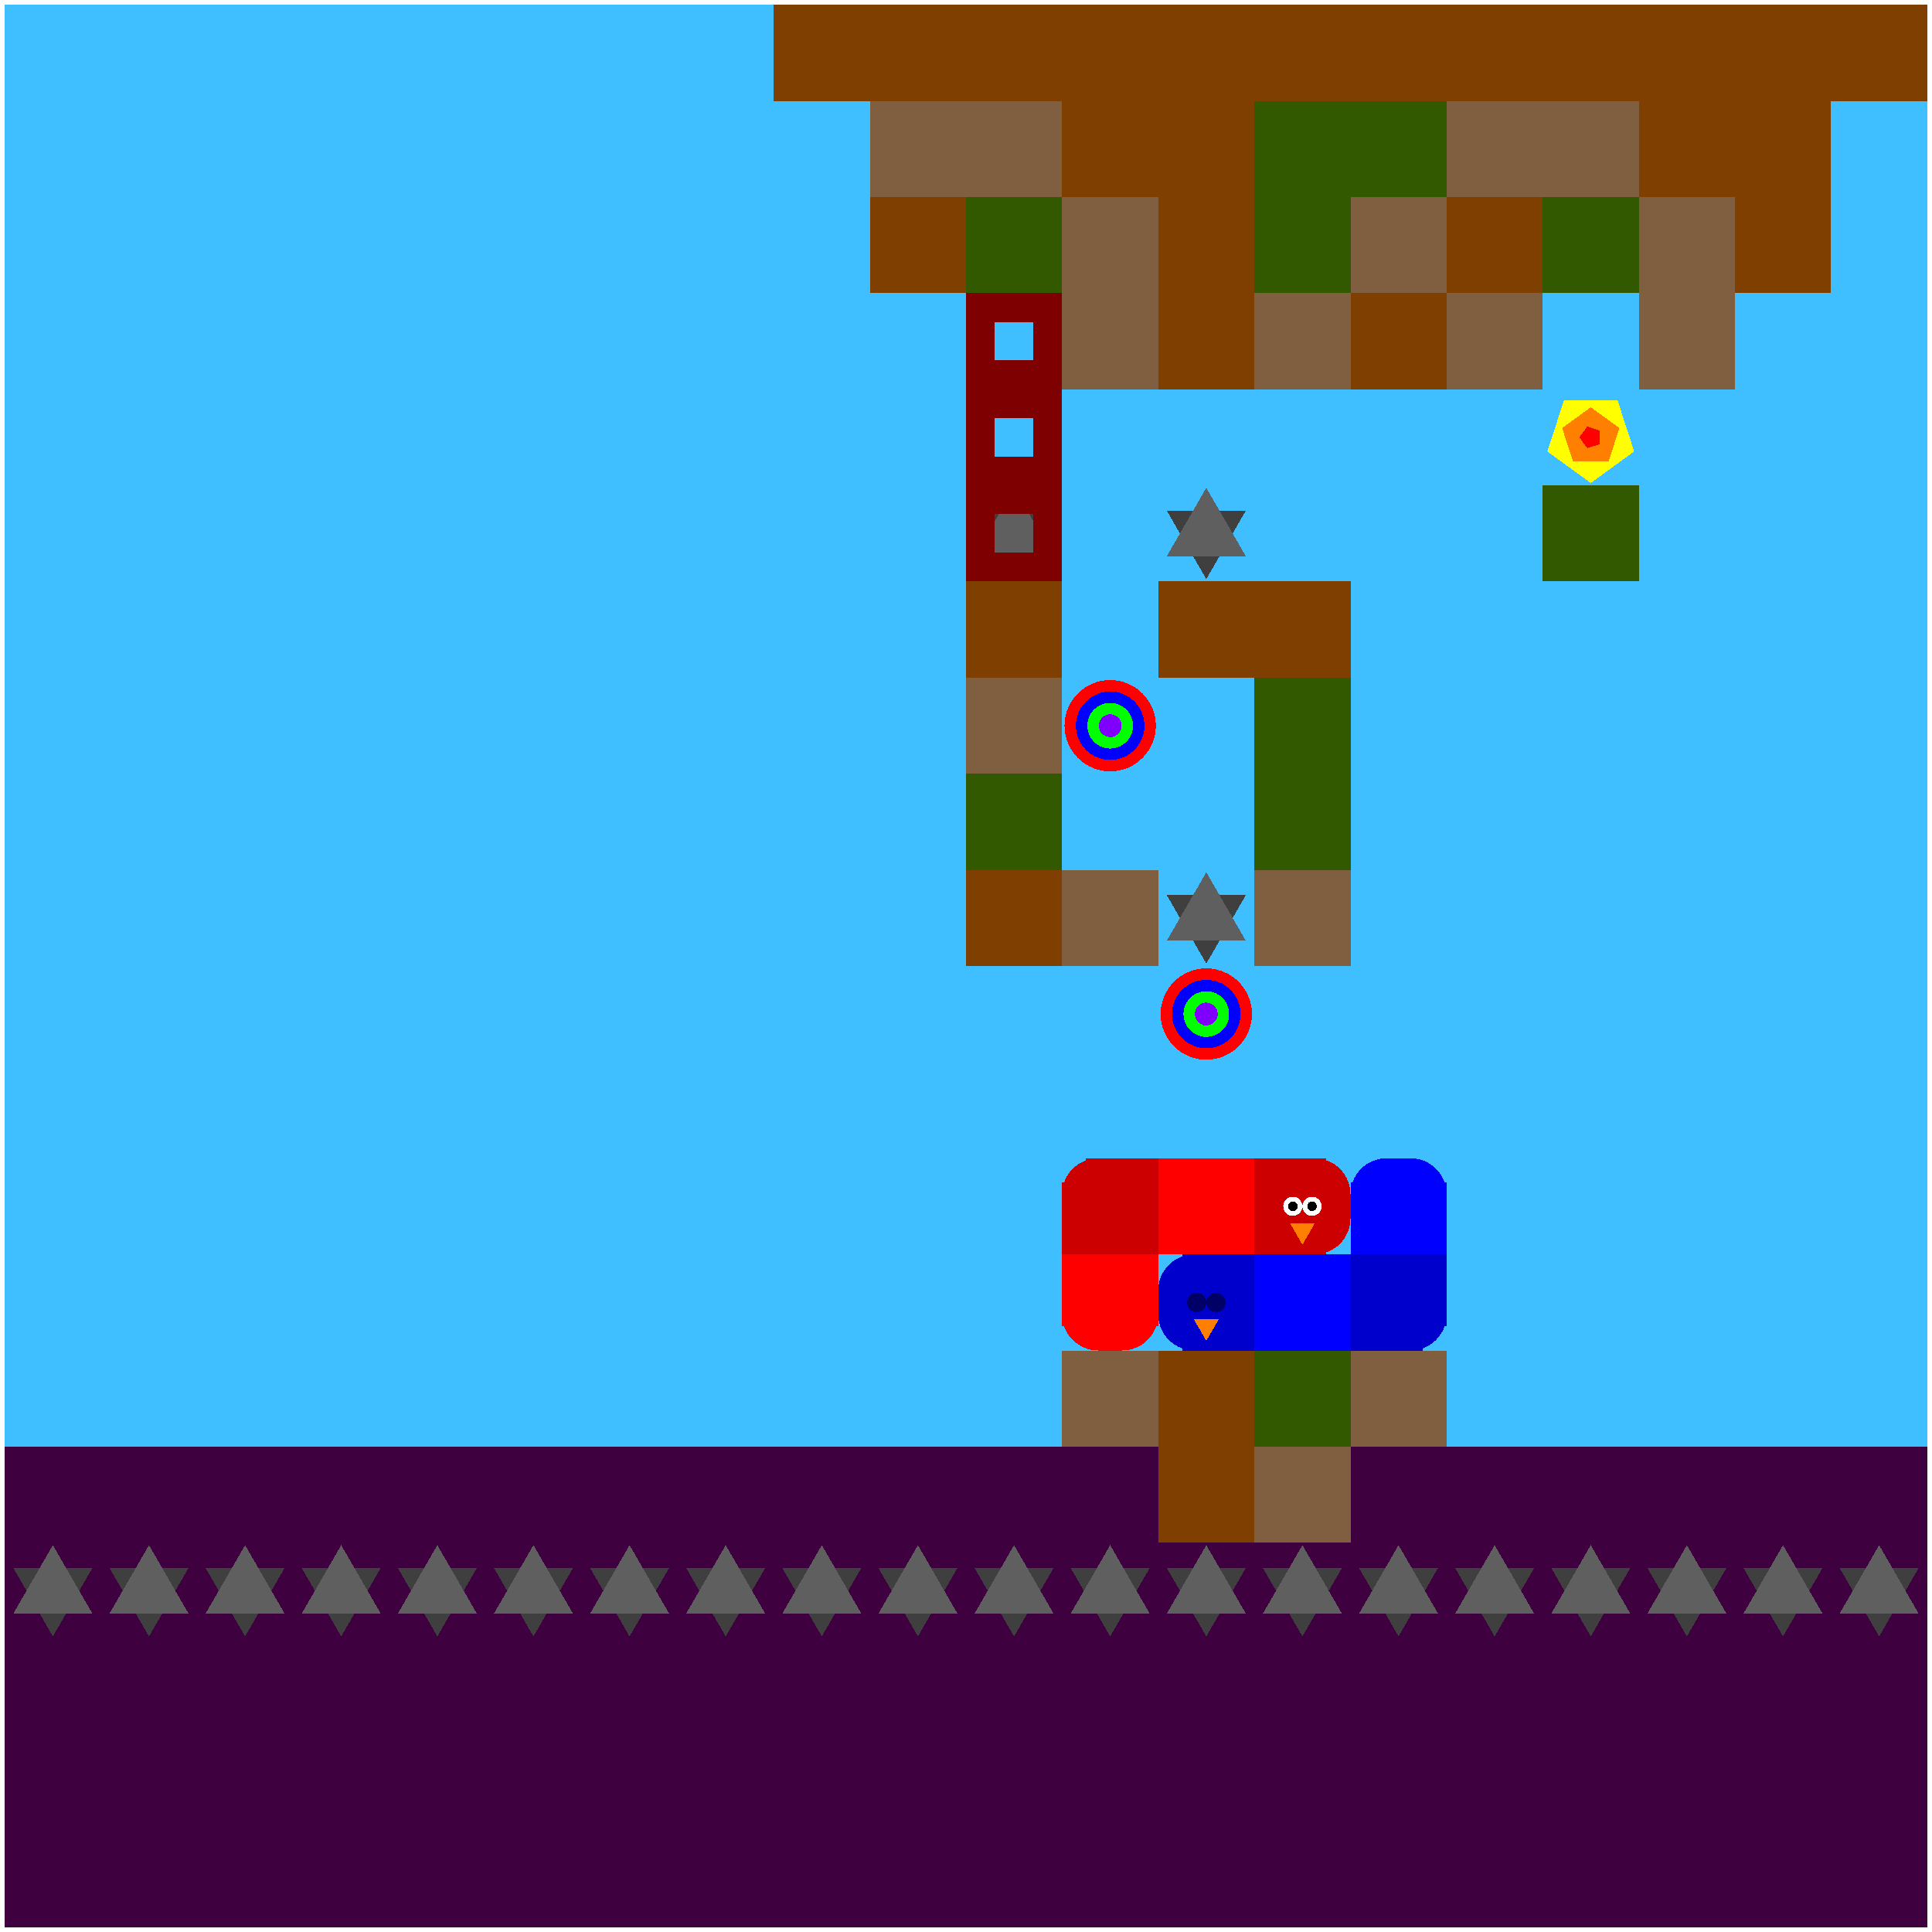
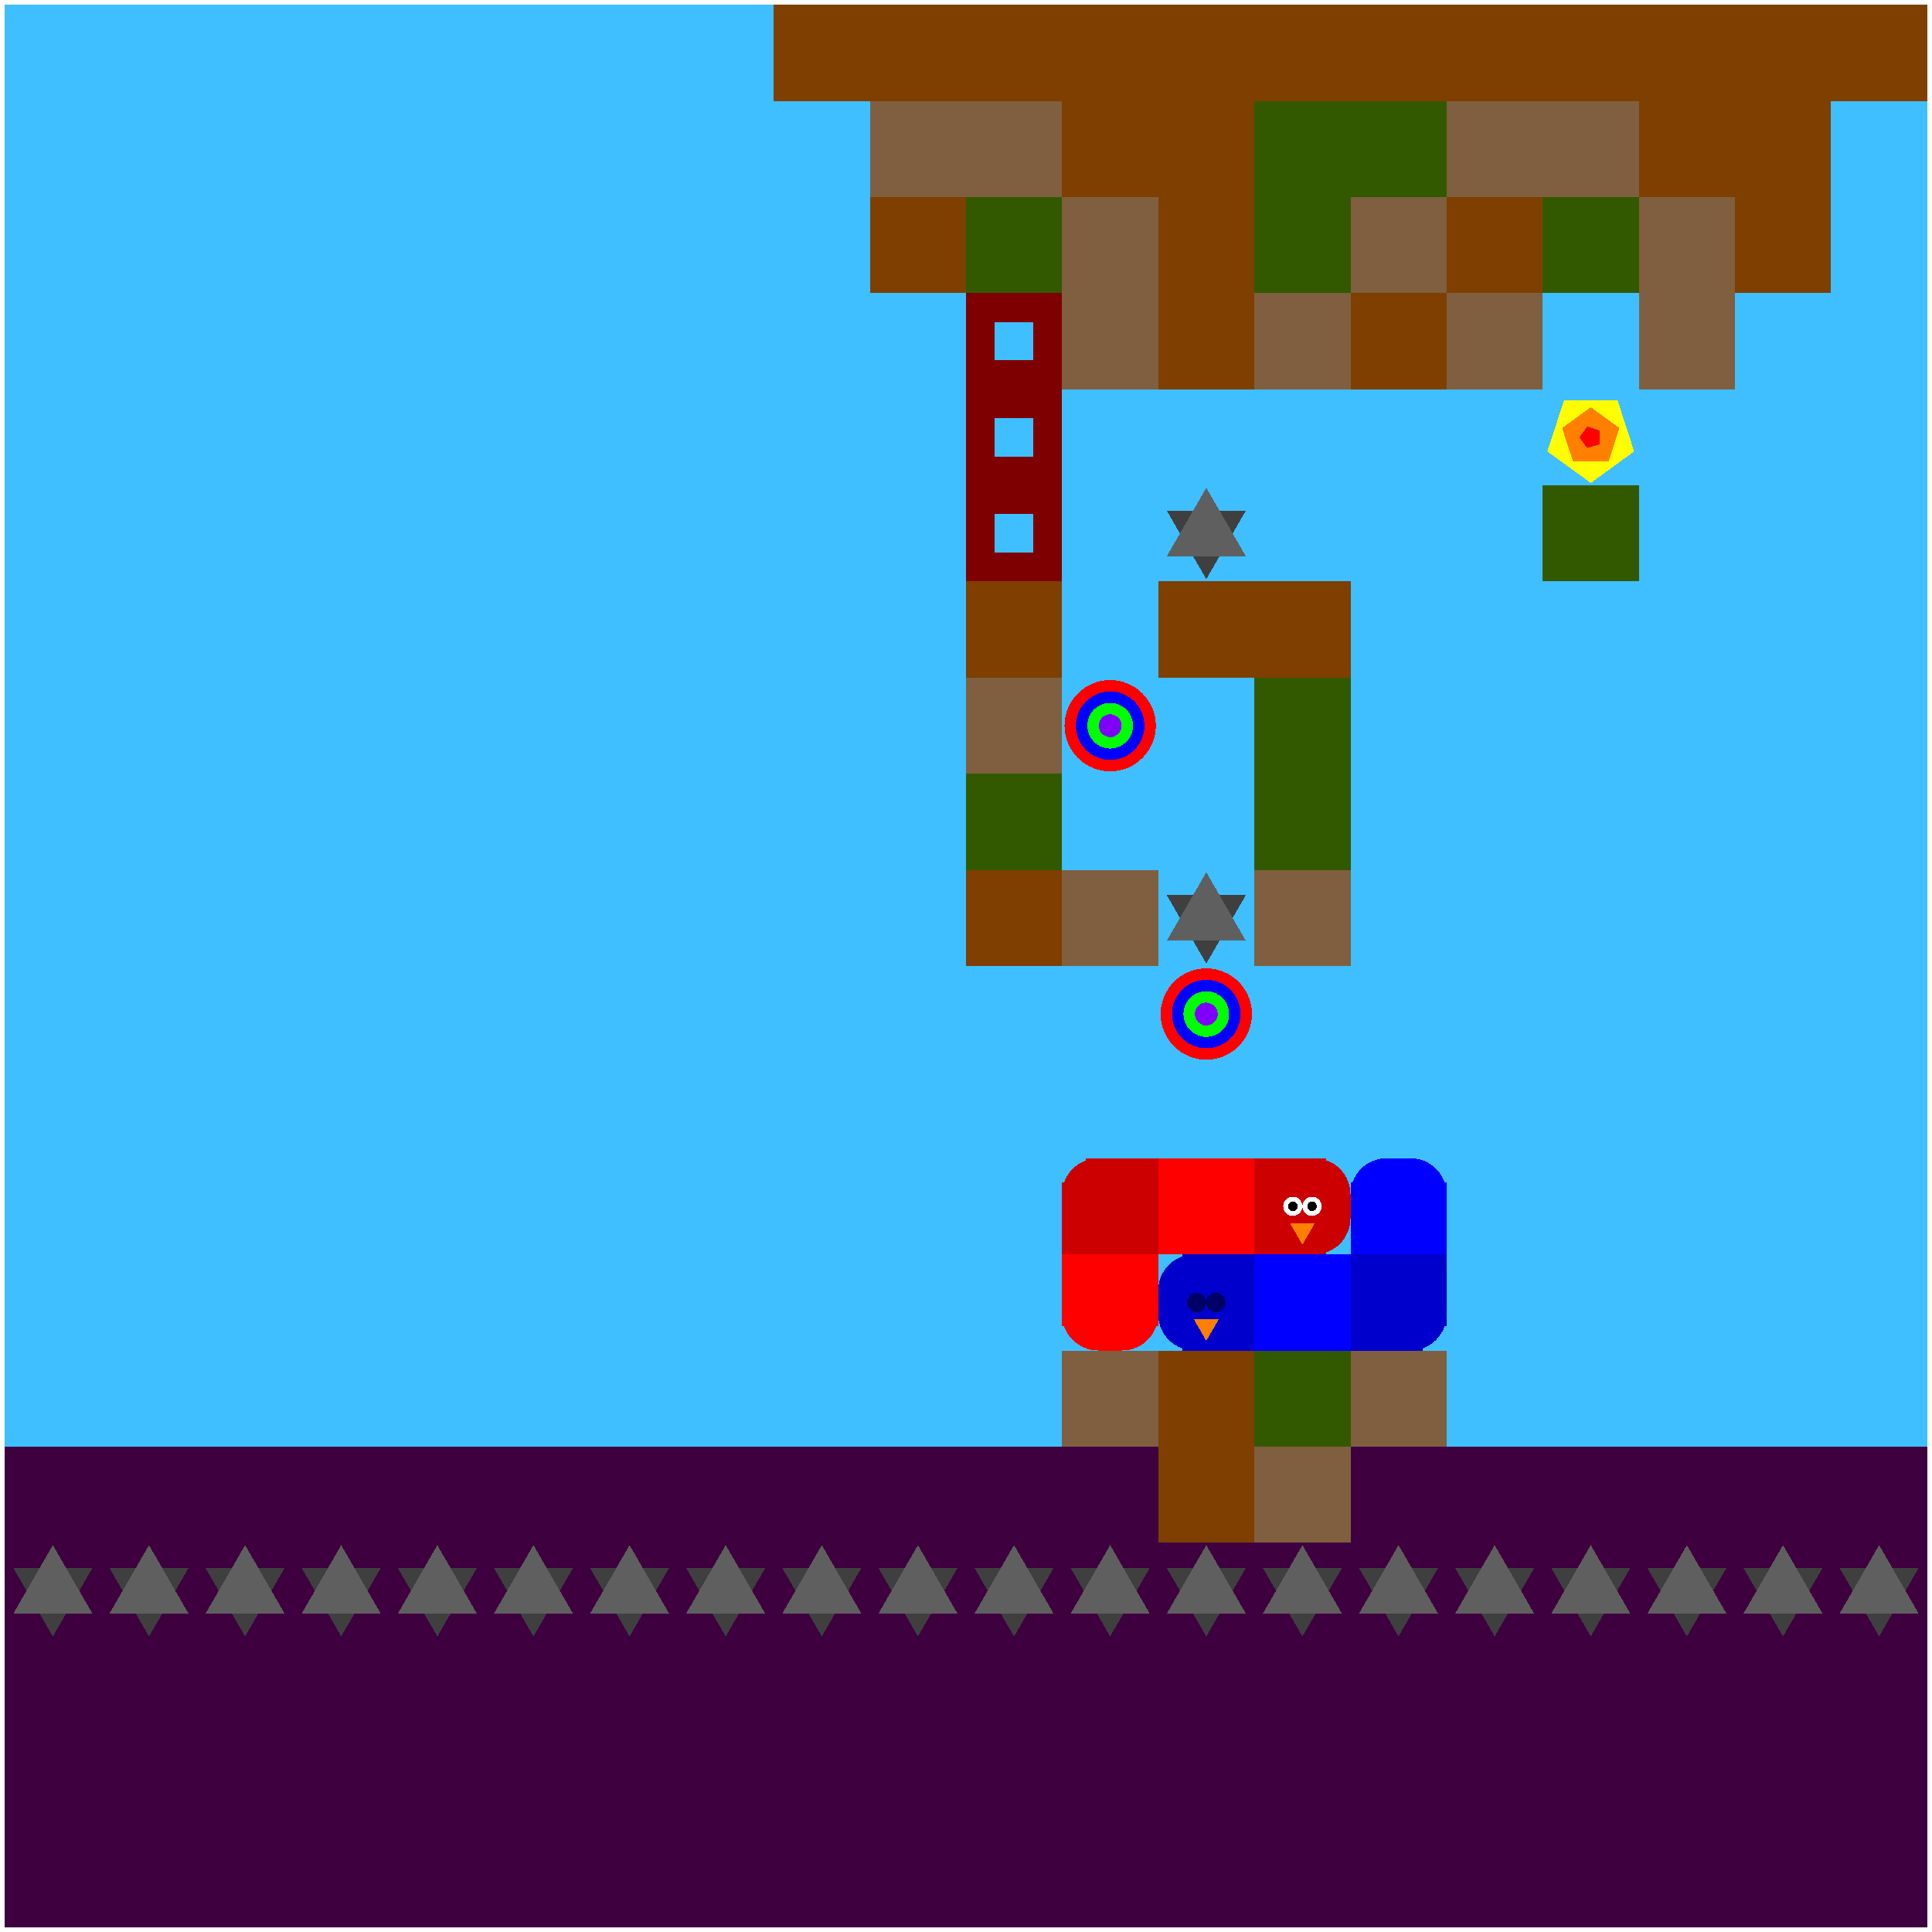
<svg xmlns="http://www.w3.org/2000/svg" version="1.1" width="403" height="403" viewBox="-1 -1 402 402" preserveAspectRatio="none" shape-rendering="crispEdges">
  <rect x="0" y="0" width="400" height="300" style="fill:rgb(63,191,255);" />
  <rect x="0" y="300" width="400" height="100" style="fill:rgb(63,0,63);" />
  <polygon points="10,339.5 18.227,325.25 1.773,325.25 10,339.5 " style="fill:rgb(63,63,63)" />
  <polygon points="18.227,334.75 10,320.5 1.773,334.75 18.227,334.75 " style="fill:rgb(95,95,95)" />
  <polygon points="30,339.5 38.227,325.25 21.773,325.25 30,339.5 " style="fill:rgb(63,63,63)" />
  <polygon points="38.227,334.75 30,320.5 21.773,334.75 38.227,334.75 " style="fill:rgb(95,95,95)" />
  <polygon points="50,339.5 58.227,325.25 41.773,325.25 50,339.5 " style="fill:rgb(63,63,63)" />
  <polygon points="58.227,334.75 50,320.5 41.773,334.75 58.227,334.75 " style="fill:rgb(95,95,95)" />
  <polygon points="70,339.5 78.227,325.25 61.773,325.25 70,339.5 " style="fill:rgb(63,63,63)" />
  <polygon points="78.227,334.75 70,320.5 61.773,334.75 78.227,334.75 " style="fill:rgb(95,95,95)" />
  <polygon points="90,339.5 98.227,325.25 81.773,325.25 90,339.5 " style="fill:rgb(63,63,63)" />
  <polygon points="98.227,334.75 90,320.5 81.773,334.75 98.227,334.75 " style="fill:rgb(95,95,95)" />
  <polygon points="110,339.5 118.227,325.25 101.773,325.25 110,339.5 " style="fill:rgb(63,63,63)" />
  <polygon points="118.227,334.75 110,320.5 101.773,334.75 118.227,334.75 " style="fill:rgb(95,95,95)" />
  <polygon points="130,339.5 138.227,325.25 121.773,325.25 130,339.5 " style="fill:rgb(63,63,63)" />
  <polygon points="138.227,334.75 130,320.5 121.773,334.75 138.227,334.75 " style="fill:rgb(95,95,95)" />
  <polygon points="150,339.5 158.227,325.25 141.773,325.25 150,339.5 " style="fill:rgb(63,63,63)" />
  <polygon points="158.227,334.75 150,320.5 141.773,334.75 158.227,334.75 " style="fill:rgb(95,95,95)" />
  <rect x="160" y="0" width="20" height="20" style="fill:rgb(127,63,0);" />
  <polygon points="170,339.5 178.227,325.25 161.773,325.25 170,339.5 " style="fill:rgb(63,63,63)" />
  <polygon points="178.227,334.75 170,320.5 161.773,334.75 178.227,334.75 " style="fill:rgb(95,95,95)" />
  <rect x="180" y="0" width="20" height="20" style="fill:rgb(127,63,0);" />
  <rect x="180" y="20" width="20" height="20" style="fill:rgb(127,95,63);" />
  <rect x="180" y="40" width="20" height="20" style="fill:rgb(127,63,0);" />
  <polygon points="190,339.5 198.227,325.25 181.773,325.25 190,339.5 " style="fill:rgb(63,63,63)" />
  <polygon points="198.227,334.75 190,320.5 181.773,334.75 198.227,334.75 " style="fill:rgb(95,95,95)" />
  <rect x="200" y="0" width="20" height="20" style="fill:rgb(127,63,0);" />
  <rect x="200" y="20" width="20" height="20" style="fill:rgb(127,95,63);" />
  <rect x="200" y="40" width="20" height="20" style="fill:rgb(51,89,0);" />
-   <polygon points="210,119.5 218.227,105.25 201.773,105.25 210,119.5 " style="fill:rgb(63,63,63)" />
-   <polygon points="218.227,114.75 210,100.5 201.773,114.75 218.227,114.75 " style="fill:rgb(95,95,95)" />
  <rect x="200" y="120" width="20" height="20" style="fill:rgb(127,63,0);" />
  <rect x="200" y="140" width="20" height="20" style="fill:rgb(127,95,63);" />
  <rect x="200" y="160" width="20" height="20" style="fill:rgb(51,89,0);" />
  <rect x="200" y="180" width="20" height="20" style="fill:rgb(127,63,0);" />
  <polygon points="210,339.5 218.227,325.25 201.773,325.25 210,339.5 " style="fill:rgb(63,63,63)" />
  <polygon points="218.227,334.75 210,320.5 201.773,334.75 218.227,334.75 " style="fill:rgb(95,95,95)" />
  <g style="fill:rgb(127,63,0);">
    <rect x="220" y="0" width="20" height="20" />
    <rect x="220" y="20" width="20" height="20" />
  </g>
  <g style="fill:rgb(127,95,63);">
    <rect x="220" y="40" width="20" height="20" />
    <rect x="220" y="60" width="20" height="20" />
  </g>
  <circle cx="230" cy="150" r="9.5" style="fill:rgb(255,0,0);stroke-width:1" />
  <circle cx="230" cy="150" r="7.125" style="fill:rgb(0,0,255);stroke-width:1" />
  <circle cx="230" cy="150" r="4.75" style="fill:rgb(0,255,0);stroke-width:1" />
  <circle cx="230" cy="150" r="2.375" style="fill:rgb(127,0,255);stroke-width:1" />
  <g style="fill:rgb(127,95,63);">
    <rect x="220" y="180" width="20" height="20" />
    <rect x="220" y="280" width="20" height="20" />
  </g>
  <polygon points="230,339.5 238.227,325.25 221.773,325.25 230,339.5 " style="fill:rgb(63,63,63)" />
  <polygon points="238.227,334.75 230,320.5 221.773,334.75 238.227,334.75 " style="fill:rgb(95,95,95)" />
  <g style="fill:rgb(127,63,0);">
    <rect x="240" y="0" width="20" height="20" />
    <rect x="240" y="20" width="20" height="20" />
    <rect x="240" y="40" width="20" height="20" />
    <rect x="240" y="60" width="20" height="20" />
  </g>
  <polygon points="250,119.5 258.227,105.25 241.773,105.25 250,119.5 " style="fill:rgb(63,63,63)" />
  <polygon points="258.227,114.75 250,100.5 241.773,114.75 258.227,114.75 " style="fill:rgb(95,95,95)" />
  <rect x="240" y="120" width="20" height="20" style="fill:rgb(127,63,0);" />
  <polygon points="250,199.5 258.227,185.25 241.773,185.25 250,199.5 " style="fill:rgb(63,63,63)" />
  <polygon points="258.227,194.75 250,180.5 241.773,194.75 258.227,194.75 " style="fill:rgb(95,95,95)" />
  <circle cx="250" cy="210" r="9.5" style="fill:rgb(255,0,0);stroke-width:1" />
  <circle cx="250" cy="210" r="7.125" style="fill:rgb(0,0,255);stroke-width:1" />
  <circle cx="250" cy="210" r="4.75" style="fill:rgb(0,255,0);stroke-width:1" />
  <circle cx="250" cy="210" r="2.375" style="fill:rgb(127,0,255);stroke-width:1" />
  <g style="fill:rgb(127,63,0);">
    <rect x="240" y="280" width="20" height="20" />
    <rect x="240" y="300" width="20" height="20" />
  </g>
  <polygon points="250,339.5 258.227,325.25 241.773,325.25 250,339.5 " style="fill:rgb(63,63,63)" />
  <polygon points="258.227,334.75 250,320.5 241.773,334.75 258.227,334.75 " style="fill:rgb(95,95,95)" />
  <rect x="260" y="0" width="20" height="20" style="fill:rgb(127,63,0);" />
  <g style="fill:rgb(51,89,0);">
    <rect x="260" y="20" width="20" height="20" />
    <rect x="260" y="40" width="20" height="20" />
  </g>
  <rect x="260" y="60" width="20" height="20" style="fill:rgb(127,95,63);" />
  <rect x="260" y="120" width="20" height="20" style="fill:rgb(127,63,0);" />
  <g style="fill:rgb(51,89,0);">
    <rect x="260" y="140" width="20" height="20" />
    <rect x="260" y="160" width="20" height="20" />
  </g>
  <rect x="260" y="180" width="20" height="20" style="fill:rgb(127,95,63);" />
  <rect x="260" y="280" width="20" height="20" style="fill:rgb(51,89,0);" />
  <rect x="260" y="300" width="20" height="20" style="fill:rgb(127,95,63);" />
  <polygon points="270,339.5 278.227,325.25 261.773,325.25 270,339.5 " style="fill:rgb(63,63,63)" />
  <polygon points="278.227,334.75 270,320.5 261.773,334.75 278.227,334.75 " style="fill:rgb(95,95,95)" />
  <rect x="280" y="0" width="20" height="20" style="fill:rgb(127,63,0);" />
  <rect x="280" y="20" width="20" height="20" style="fill:rgb(51,89,0);" />
  <rect x="280" y="40" width="20" height="20" style="fill:rgb(127,95,63);" />
  <rect x="280" y="60" width="20" height="20" style="fill:rgb(127,63,0);" />
  <rect x="280" y="280" width="20" height="20" style="fill:rgb(127,95,63);" />
  <polygon points="290,339.5 298.227,325.25 281.773,325.25 290,339.5 " style="fill:rgb(63,63,63)" />
  <polygon points="298.227,334.75 290,320.5 281.773,334.75 298.227,334.75 " style="fill:rgb(95,95,95)" />
  <rect x="300" y="0" width="20" height="20" style="fill:rgb(127,63,0);" />
  <rect x="300" y="20" width="20" height="20" style="fill:rgb(127,95,63);" />
  <rect x="300" y="40" width="20" height="20" style="fill:rgb(127,63,0);" />
  <rect x="300" y="60" width="20" height="20" style="fill:rgb(127,95,63);" />
  <polygon points="310,339.5 318.227,325.25 301.773,325.25 310,339.5 " style="fill:rgb(63,63,63)" />
  <polygon points="318.227,334.75 310,320.5 301.773,334.75 318.227,334.75 " style="fill:rgb(95,95,95)" />
  <rect x="320" y="0" width="20" height="20" style="fill:rgb(127,63,0);" />
  <rect x="320" y="20" width="20" height="20" style="fill:rgb(127,95,63);" />
  <rect x="320" y="40" width="20" height="20" style="fill:rgb(51,89,0);" />
  <polygon points="330,99.5 339.035,92.936 335.584,82.314 324.416,82.314 320.965,92.936 330,99.5 " style="fill:rgb(255,255,0)" />
  <polygon points="333.685,95.073 335.963,88.062 330,83.73 324.037,88.062 326.315,95.073 333.685,95.073 " style="fill:rgb(255,127,0)" />
  <polygon points="331.921,91.396 331.921,88.604 329.266,87.741 327.625,90 329.266,92.259 331.921,91.396 " style="fill:rgb(255,0,0)" />
  <rect x="320" y="100" width="20" height="20" style="fill:rgb(51,89,0);" />
  <polygon points="330,339.5 338.227,325.25 321.773,325.25 330,339.5 " style="fill:rgb(63,63,63)" />
  <polygon points="338.227,334.75 330,320.5 321.773,334.75 338.227,334.75 " style="fill:rgb(95,95,95)" />
  <g style="fill:rgb(127,63,0);">
    <rect x="340" y="0" width="20" height="20" />
    <rect x="340" y="20" width="20" height="20" />
  </g>
  <g style="fill:rgb(127,95,63);">
    <rect x="340" y="40" width="20" height="20" />
    <rect x="340" y="60" width="20" height="20" />
  </g>
  <polygon points="350,339.5 358.227,325.25 341.773,325.25 350,339.5 " style="fill:rgb(63,63,63)" />
  <polygon points="358.227,334.75 350,320.5 341.773,334.75 358.227,334.75 " style="fill:rgb(95,95,95)" />
  <g style="fill:rgb(127,63,0);">
    <rect x="360" y="0" width="20" height="20" />
    <rect x="360" y="20" width="20" height="20" />
    <rect x="360" y="40" width="20" height="20" />
  </g>
  <polygon points="370,339.5 378.227,325.25 361.773,325.25 370,339.5 " style="fill:rgb(63,63,63)" />
  <polygon points="378.227,334.75 370,320.5 361.773,334.75 378.227,334.75 " style="fill:rgb(95,95,95)" />
  <rect x="380" y="0" width="20" height="20" style="fill:rgb(127,63,0);" />
  <polygon points="390,339.5 398.227,325.25 381.773,325.25 390,339.5 " style="fill:rgb(63,63,63)" />
  <polygon points="398.227,334.75 390,320.5 381.773,334.75 398.227,334.75 " style="fill:rgb(95,95,95)" />
  <g style="fill:rgb(204,0,0);">
    <rect x="260" y="247.5" width="20" height="5" />
    <rect x="267.5" y="240" width="5" height="20" />
    <rect x="260" y="240" width="15" height="15" />
    <rect x="260" y="245" width="15" height="15" />
  </g>
  <circle cx="272.5" cy="247.5" r="7.5" style="fill:rgb(204,0,0);stroke-width:1" />
  <circle cx="272.5" cy="252.5" r="7.5" style="fill:rgb(204,0,0);stroke-width:1" />
  <circle cx="272" cy="250" r="2" style="fill:rgb(255,255,255);stroke-width:1" />
  <circle cx="272" cy="250" r="1" style="fill:rgb(0,0,0);stroke-width:1" />
  <circle cx="268" cy="250" r="2" style="fill:rgb(255,255,255);stroke-width:1" />
  <circle cx="268" cy="250" r="1" style="fill:rgb(0,0,0);stroke-width:1" />
  <polygon points="267.402,253.5 270,258 272.598,253.5 267.402,253.5 " style="fill:rgb(255,127,0)" />
  <g style="fill:rgb(255,0,0);">
    <rect x="240" y="247.5" width="20" height="5" />
    <rect x="247.5" y="240" width="5" height="20" />
    <rect x="240" y="240" width="15" height="15" />
    <rect x="240" y="245" width="15" height="15" />
    <rect x="245" y="240" width="15" height="15" />
    <rect x="245" y="245" width="15" height="15" />
  </g>
  <g style="fill:rgb(204,0,0);">
    <rect x="220" y="247.5" width="20" height="5" />
    <rect x="227.5" y="240" width="5" height="20" />
  </g>
  <circle cx="227.5" cy="247.5" r="7.5" style="fill:rgb(204,0,0);stroke-width:1" />
  <g style="fill:rgb(204,0,0);">
    <rect x="220" y="245" width="15" height="15" />
    <rect x="225" y="240" width="15" height="15" />
    <rect x="225" y="245" width="15" height="15" />
  </g>
  <g style="fill:rgb(255,0,0);">
    <rect x="220" y="267.5" width="20" height="5" />
    <rect x="227.5" y="260" width="5" height="20" />
    <rect x="220" y="260" width="15" height="15" />
  </g>
  <circle cx="227.5" cy="272.5" r="7.5" style="fill:rgb(255,0,0);stroke-width:1" />
  <rect x="225" y="260" width="15" height="15" style="fill:rgb(255,0,0);" />
  <circle cx="232.5" cy="272.5" r="7.5" style="fill:rgb(255,0,0);stroke-width:1" />
  <g style="fill:rgb(0,0,204);">
    <rect x="240" y="267.5" width="20" height="5" />
    <rect x="247.5" y="260" width="5" height="20" />
  </g>
  <circle cx="247.5" cy="267.5" r="7.5" style="fill:rgb(0,0,204);stroke-width:1" />
  <circle cx="247.5" cy="272.5" r="7.5" style="fill:rgb(0,0,204);stroke-width:1" />
  <g style="fill:rgb(0,0,204);">
    <rect x="245" y="260" width="15" height="15" />
    <rect x="245" y="265" width="15" height="15" />
  </g>
  <circle cx="252" cy="270" r="2" style="fill:rgb(0,0,102);stroke-width:1" />
  <circle cx="248" cy="270" r="2" style="fill:rgb(0,0,102);stroke-width:1" />
  <polygon points="247.402,273.5 250,278 252.598,273.5 247.402,273.5 " style="fill:rgb(255,127,0)" />
  <g style="fill:rgb(0,0,255);">
    <rect x="260" y="267.5" width="20" height="5" />
    <rect x="267.5" y="260" width="5" height="20" />
    <rect x="260" y="260" width="15" height="15" />
    <rect x="260" y="265" width="15" height="15" />
    <rect x="265" y="260" width="15" height="15" />
    <rect x="265" y="265" width="15" height="15" />
  </g>
  <g style="fill:rgb(0,0,204);">
    <rect x="280" y="267.5" width="20" height="5" />
    <rect x="287.5" y="260" width="5" height="20" />
    <rect x="280" y="260" width="15" height="15" />
    <rect x="280" y="265" width="15" height="15" />
    <rect x="285" y="260" width="15" height="15" />
  </g>
  <circle cx="292.5" cy="272.5" r="7.5" style="fill:rgb(0,0,204);stroke-width:1" />
  <g style="fill:rgb(0,0,255);">
    <rect x="280" y="247.5" width="20" height="5" />
    <rect x="287.5" y="240" width="5" height="20" />
  </g>
  <circle cx="287.5" cy="247.5" r="7.5" style="fill:rgb(0,0,255);stroke-width:1" />
  <rect x="280" y="245" width="15" height="15" style="fill:rgb(0,0,255);" />
  <circle cx="292.5" cy="247.5" r="7.5" style="fill:rgb(0,0,255);stroke-width:1" />
  <rect x="285" y="245" width="15" height="15" style="fill:rgb(0,0,255);" />
  <rect x="203" y="63" width="14" height="14" style="fill:none;stroke:rgb(127,0,0);stroke-width:6" />
  <rect x="203" y="83" width="14" height="14" style="fill:none;stroke:rgb(127,0,0);stroke-width:6" />
  <rect x="203" y="103" width="14" height="14" style="fill:none;stroke:rgb(127,0,0);stroke-width:6" />
  <path d="M 210 70 L 210 90  210 110 " stroke="rgb(102,0,0)" stroke-width="0.015" fill="none" />
</svg>
